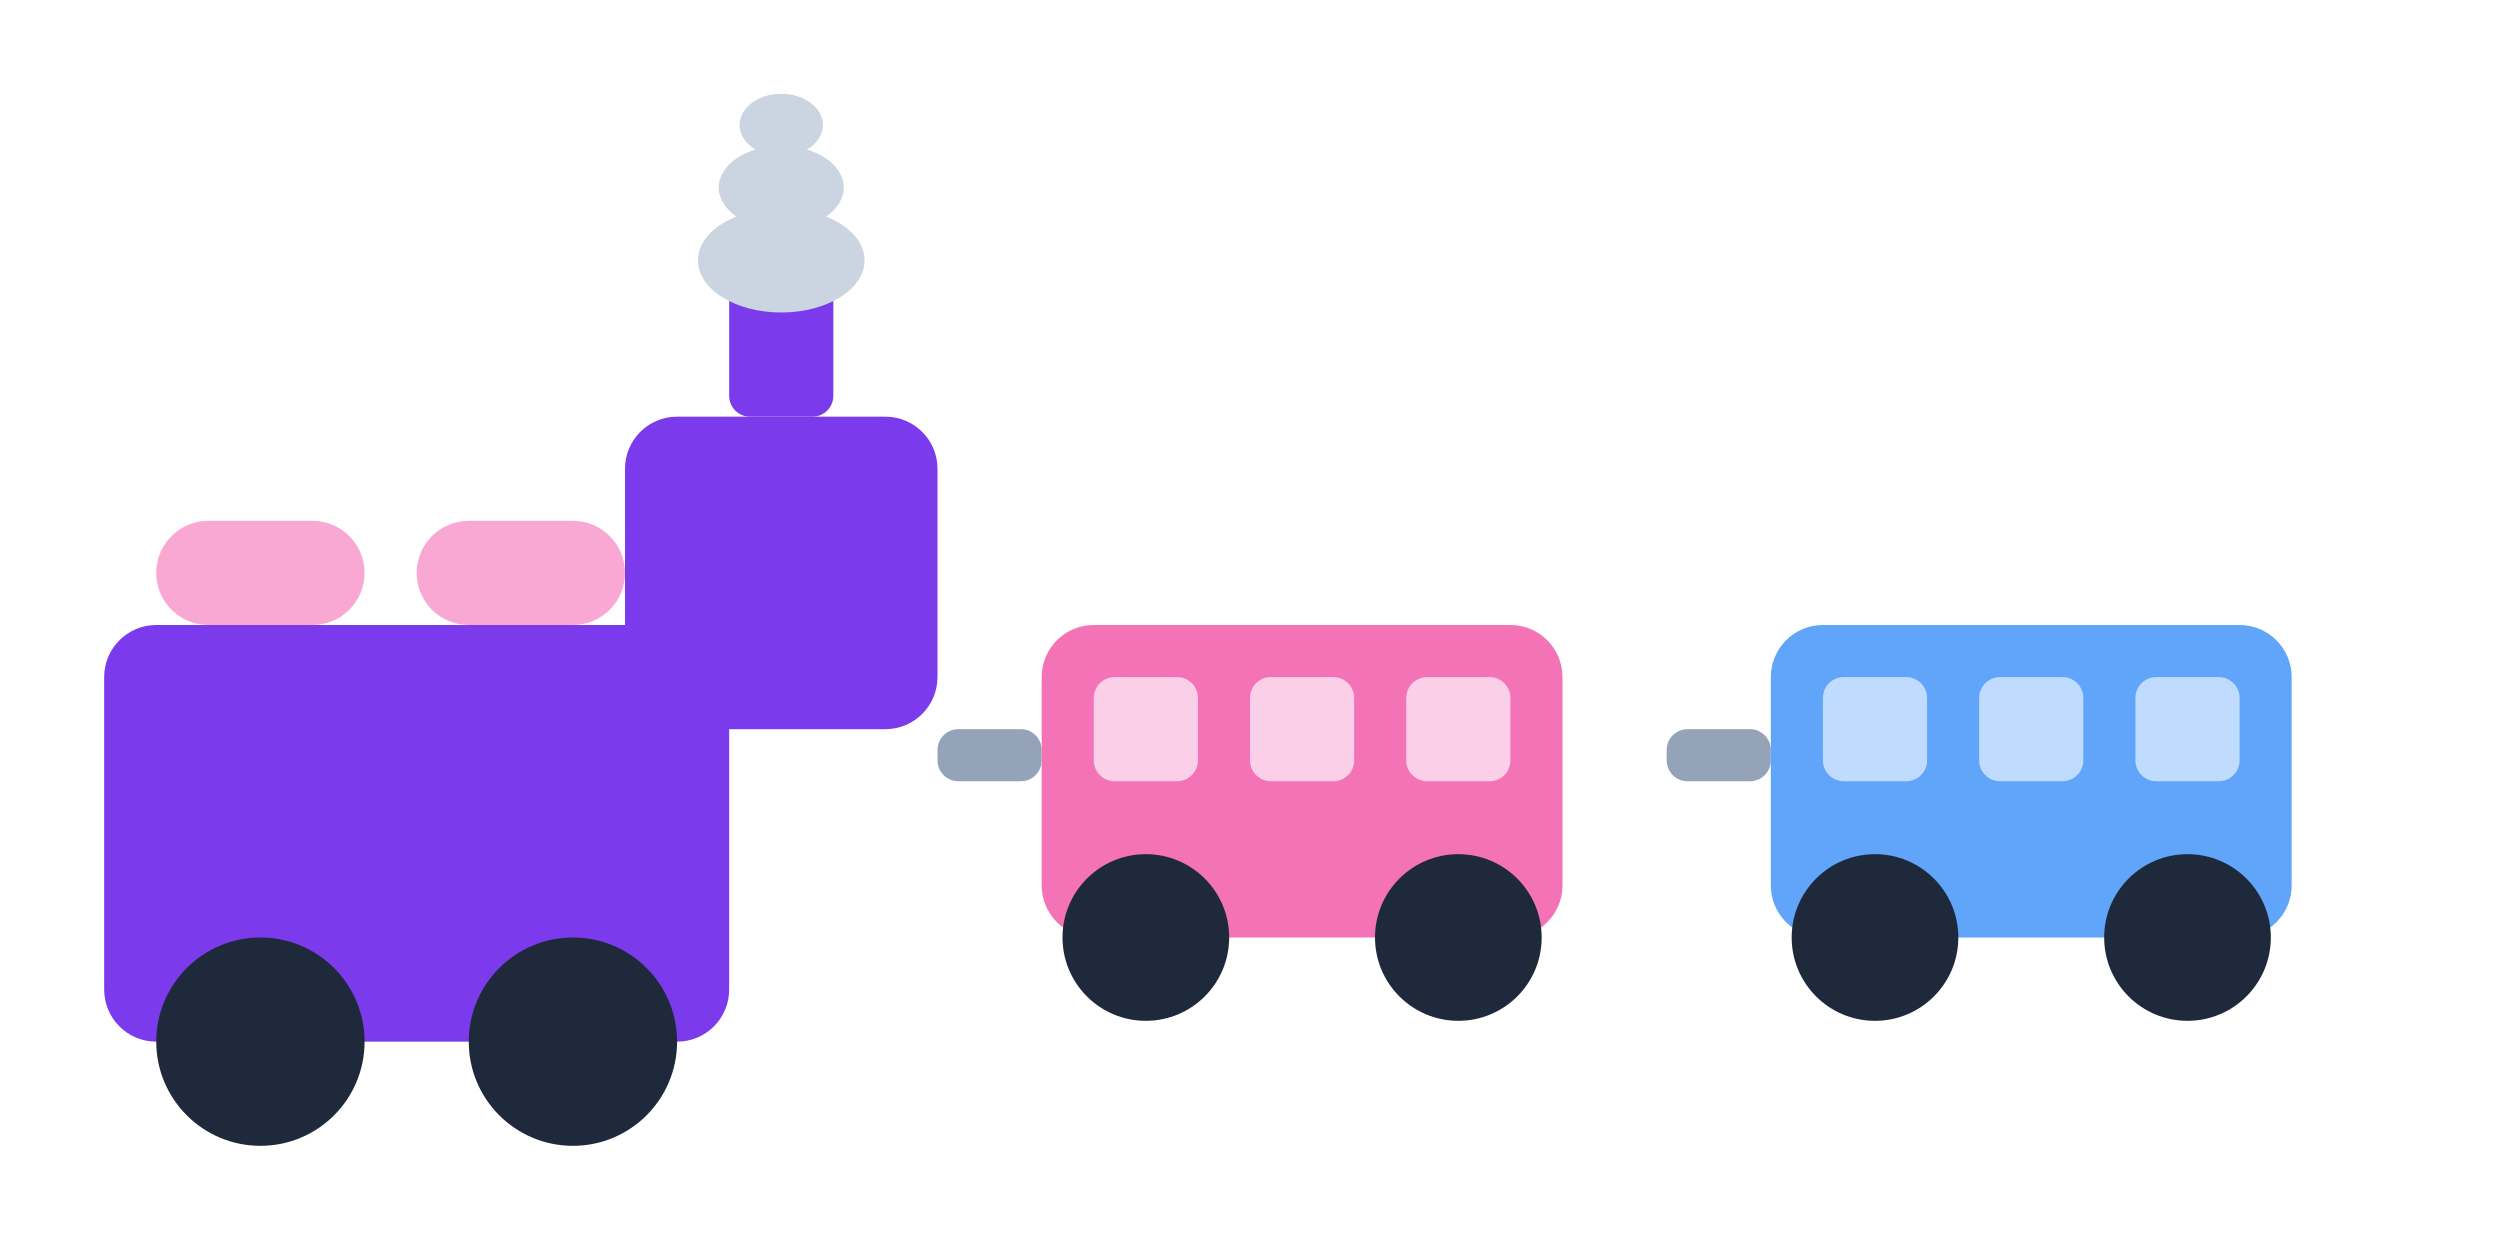
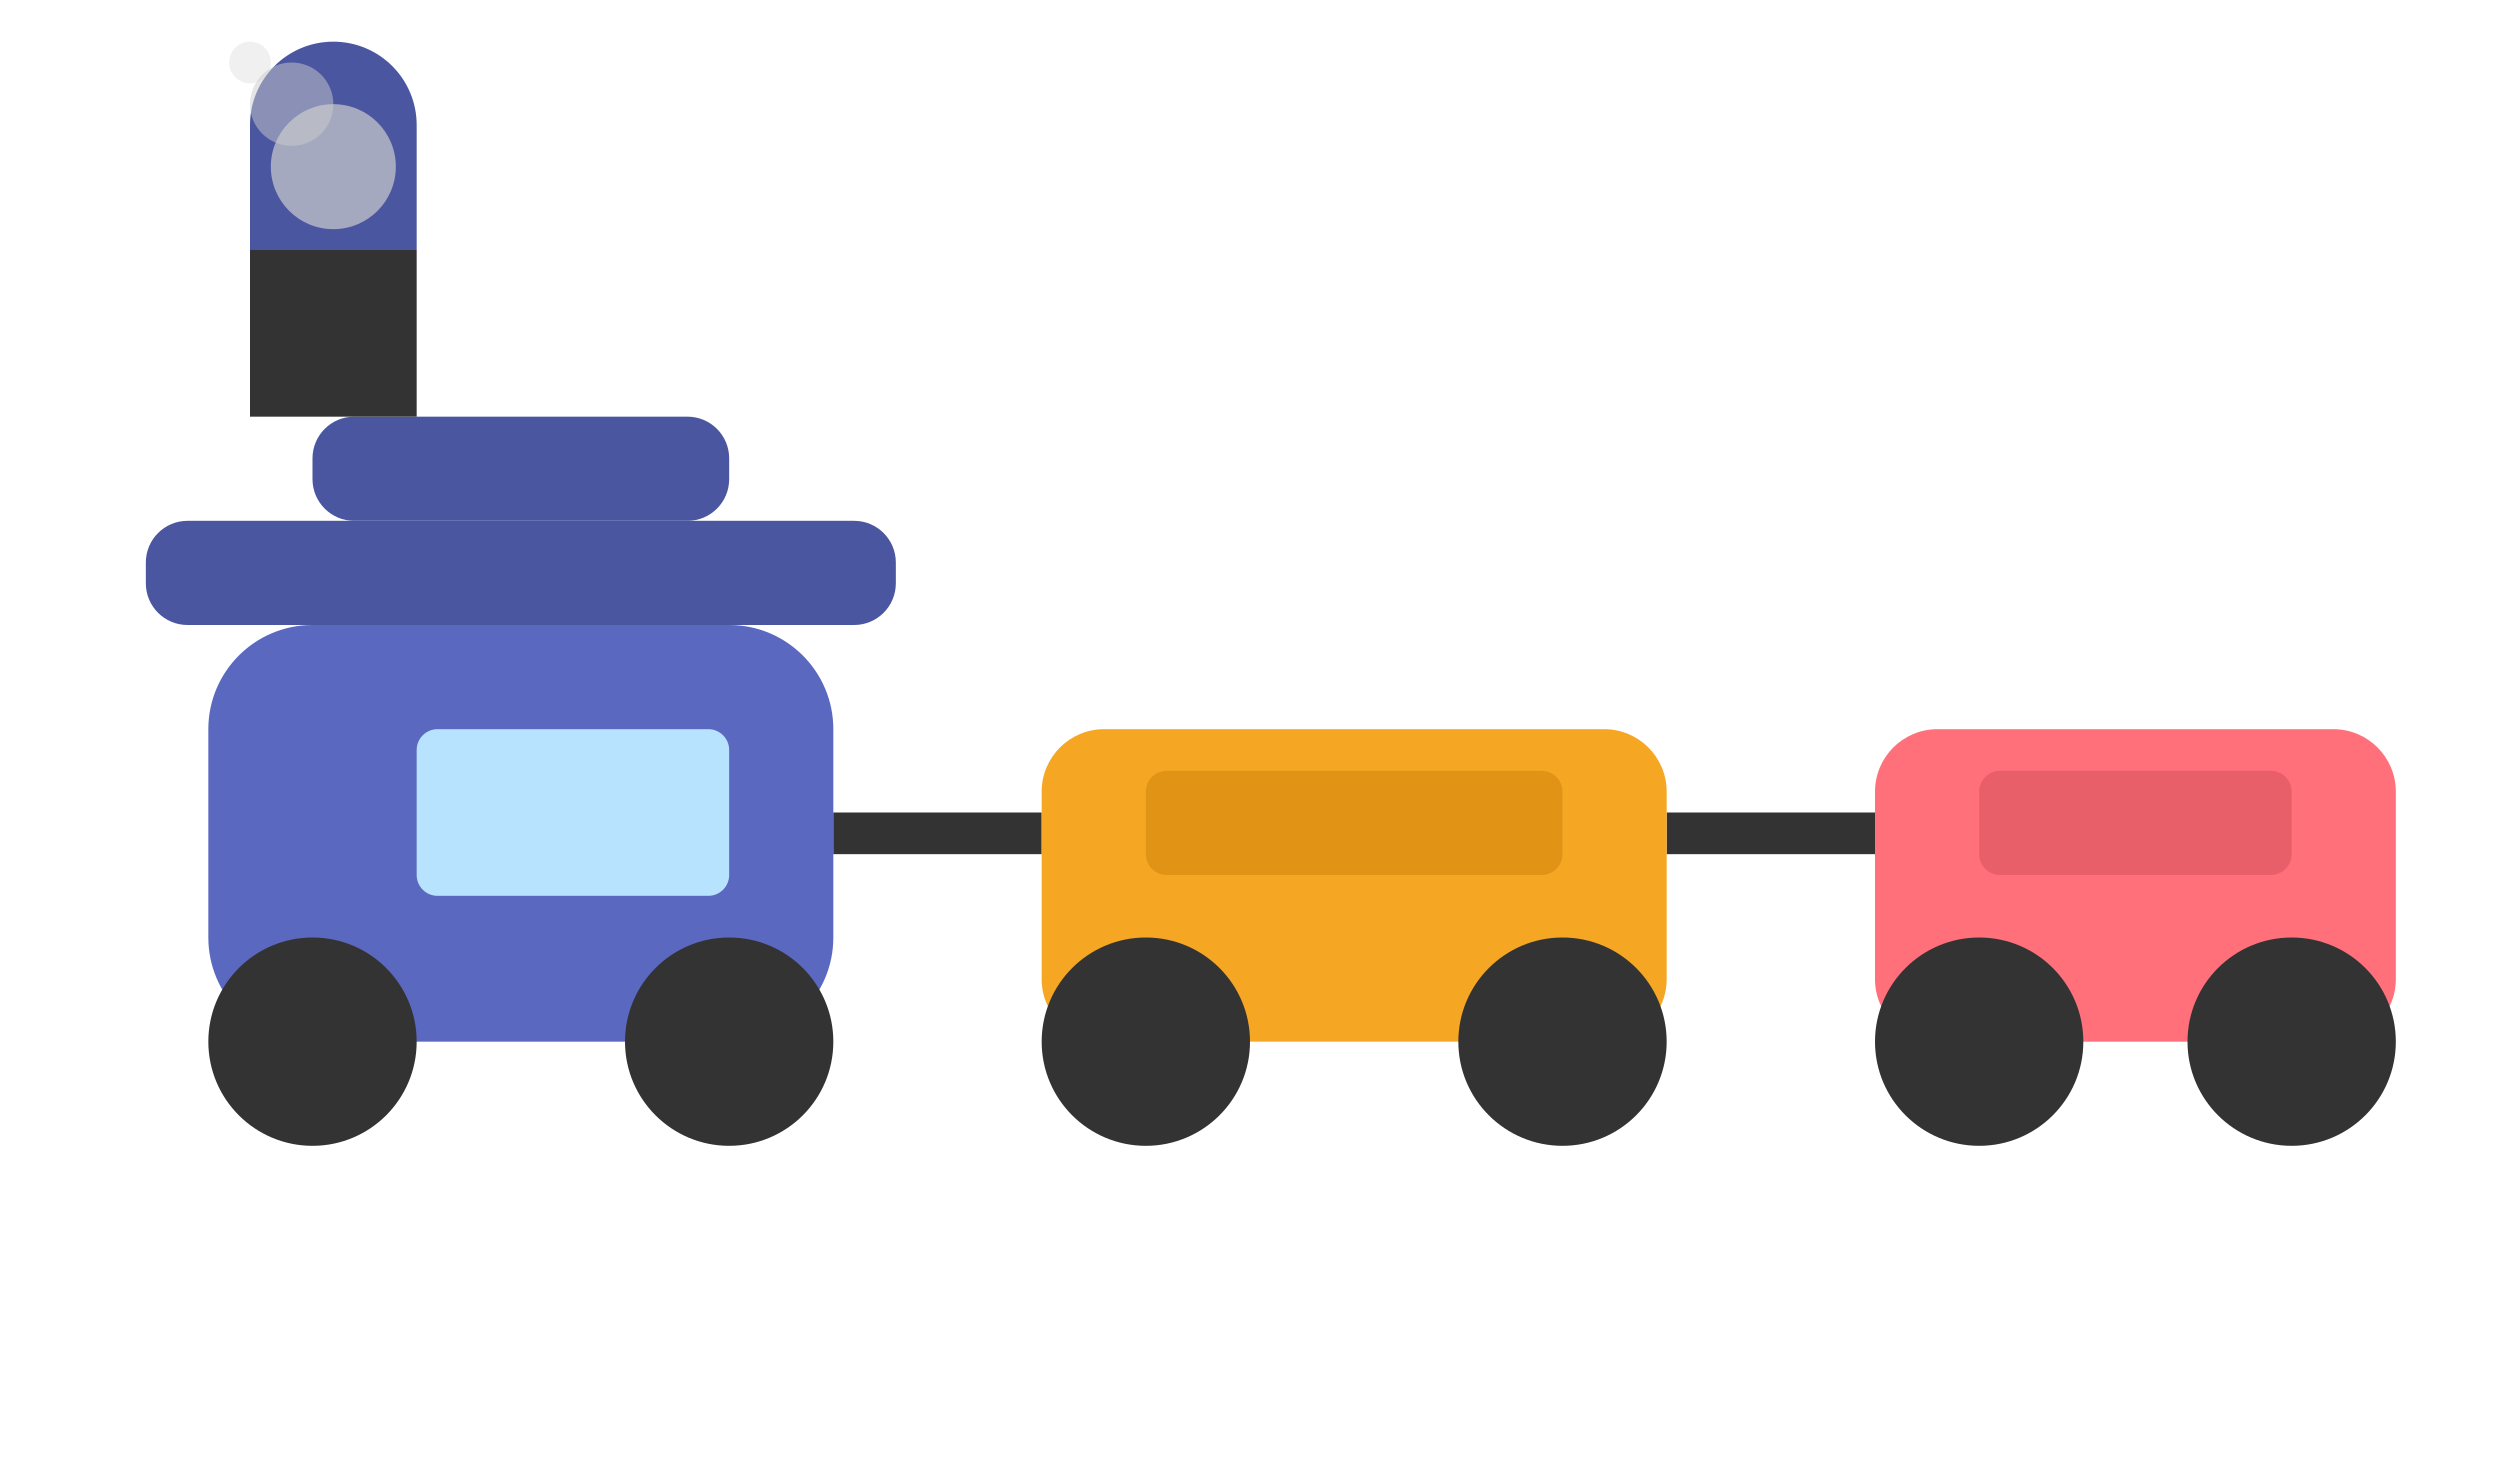
- <svg xmlns="http://www.w3.org/2000/svg" width="240" height="120" viewBox="0 0 240 120" fill="none">
-   <rect x="10" y="60" width="60" height="40" rx="5" fill="#7C3AED" />
-   <rect x="60" y="40" width="30" height="30" rx="5" fill="#7C3AED" />
-   <circle cx="25" cy="100" r="10" fill="#1E293B" />
-   <circle cx="55" cy="100" r="10" fill="#1E293B" />
-   <rect x="15" y="50" width="20" height="10" rx="5" fill="#F9A8D4" />
-   <rect x="40" y="50" width="20" height="10" rx="5" fill="#F9A8D4" />
-   <rect x="70" y="25" width="10" height="15" rx="2" fill="#7C3AED" />
-   <ellipse cx="75" cy="25" rx="8" ry="5" fill="#CBD5E1" />
-   <ellipse cx="75" cy="18" rx="6" ry="4" fill="#CBD5E1" />
-   <ellipse cx="75" cy="12" rx="4" ry="3" fill="#CBD5E1" />
-   <rect x="100" y="60" width="50" height="30" rx="5" fill="#F472B6" />
-   <circle cx="110" cy="90" r="8" fill="#1E293B" />
-   <circle cx="140" cy="90" r="8" fill="#1E293B" />
-   <rect x="105" y="65" width="10" height="10" rx="2" fill="#FBCFE8" />
-   <rect x="120" y="65" width="10" height="10" rx="2" fill="#FBCFE8" />
-   <rect x="135" y="65" width="10" height="10" rx="2" fill="#FBCFE8" />
-   <rect x="170" y="60" width="50" height="30" rx="5" fill="#60A5FA" />
-   <circle cx="180" cy="90" r="8" fill="#1E293B" />
-   <circle cx="210" cy="90" r="8" fill="#1E293B" />
-   <rect x="175" y="65" width="10" height="10" rx="2" fill="#BFDBFE" />
-   <rect x="190" y="65" width="10" height="10" rx="2" fill="#BFDBFE" />
-   <rect x="205" y="65" width="10" height="10" rx="2" fill="#BFDBFE" />
-   <rect x="90" y="70" width="10" height="5" rx="2" fill="#94A3B8" />
-   <rect x="160" y="70" width="10" height="5" rx="2" fill="#94A3B8" />
+ <svg xmlns="http://www.w3.org/2000/svg" width="120" height="70" viewBox="0 0 120 70" fill="none">
+   <rect x="10" y="30" width="30" height="20" rx="5" fill="#5B68C0" />
+   <rect x="7" y="25" width="36" height="5" rx="2" fill="#4A56A0" />
+   <rect x="15" y="20" width="20" height="5" rx="2" fill="#4A56A0" />
+   <circle cx="15" cy="50" r="5" fill="#333333" />
+   <circle cx="35" cy="50" r="5" fill="#333333" />
+   <rect x="12" y="12" width="8" height="8" fill="#333333" />
+   <path d="M12 12 H20 V6 A4 4 0 0 0 12 6 V12 Z" fill="#4A56A0" />
+   <rect x="20" y="35" width="15" height="8" rx="1" fill="#B8E3FF" />
+   <line x1="40" y1="40" x2="50" y2="40" stroke="#333333" stroke-width="2" />
+   <line x1="80" y1="40" x2="90" y2="40" stroke="#333333" stroke-width="2" />
+   <rect x="50" y="35" width="30" height="15" rx="3" fill="#F5A623" />
+   <circle cx="55" cy="50" r="5" fill="#333333" />
+   <circle cx="75" cy="50" r="5" fill="#333333" />
+   <rect x="90" y="35" width="25" height="15" rx="3" fill="#FF707B" />
+   <circle cx="95" cy="50" r="5" fill="#333333" />
+   <circle cx="110" cy="50" r="5" fill="#333333" />
+   <rect x="55" y="37" width="20" height="5" rx="1" fill="#E09315" />
+   <rect x="95" y="37" width="15" height="5" rx="1" fill="#E85F6A" />
+   <circle cx="16" cy="8" r="3" fill="#CCCCCC" opacity="0.7" />
+   <circle cx="14" cy="5" r="2" fill="#CCCCCC" opacity="0.5" />
+   <circle cx="12" cy="3" r="1" fill="#CCCCCC" opacity="0.3" />
</svg>
